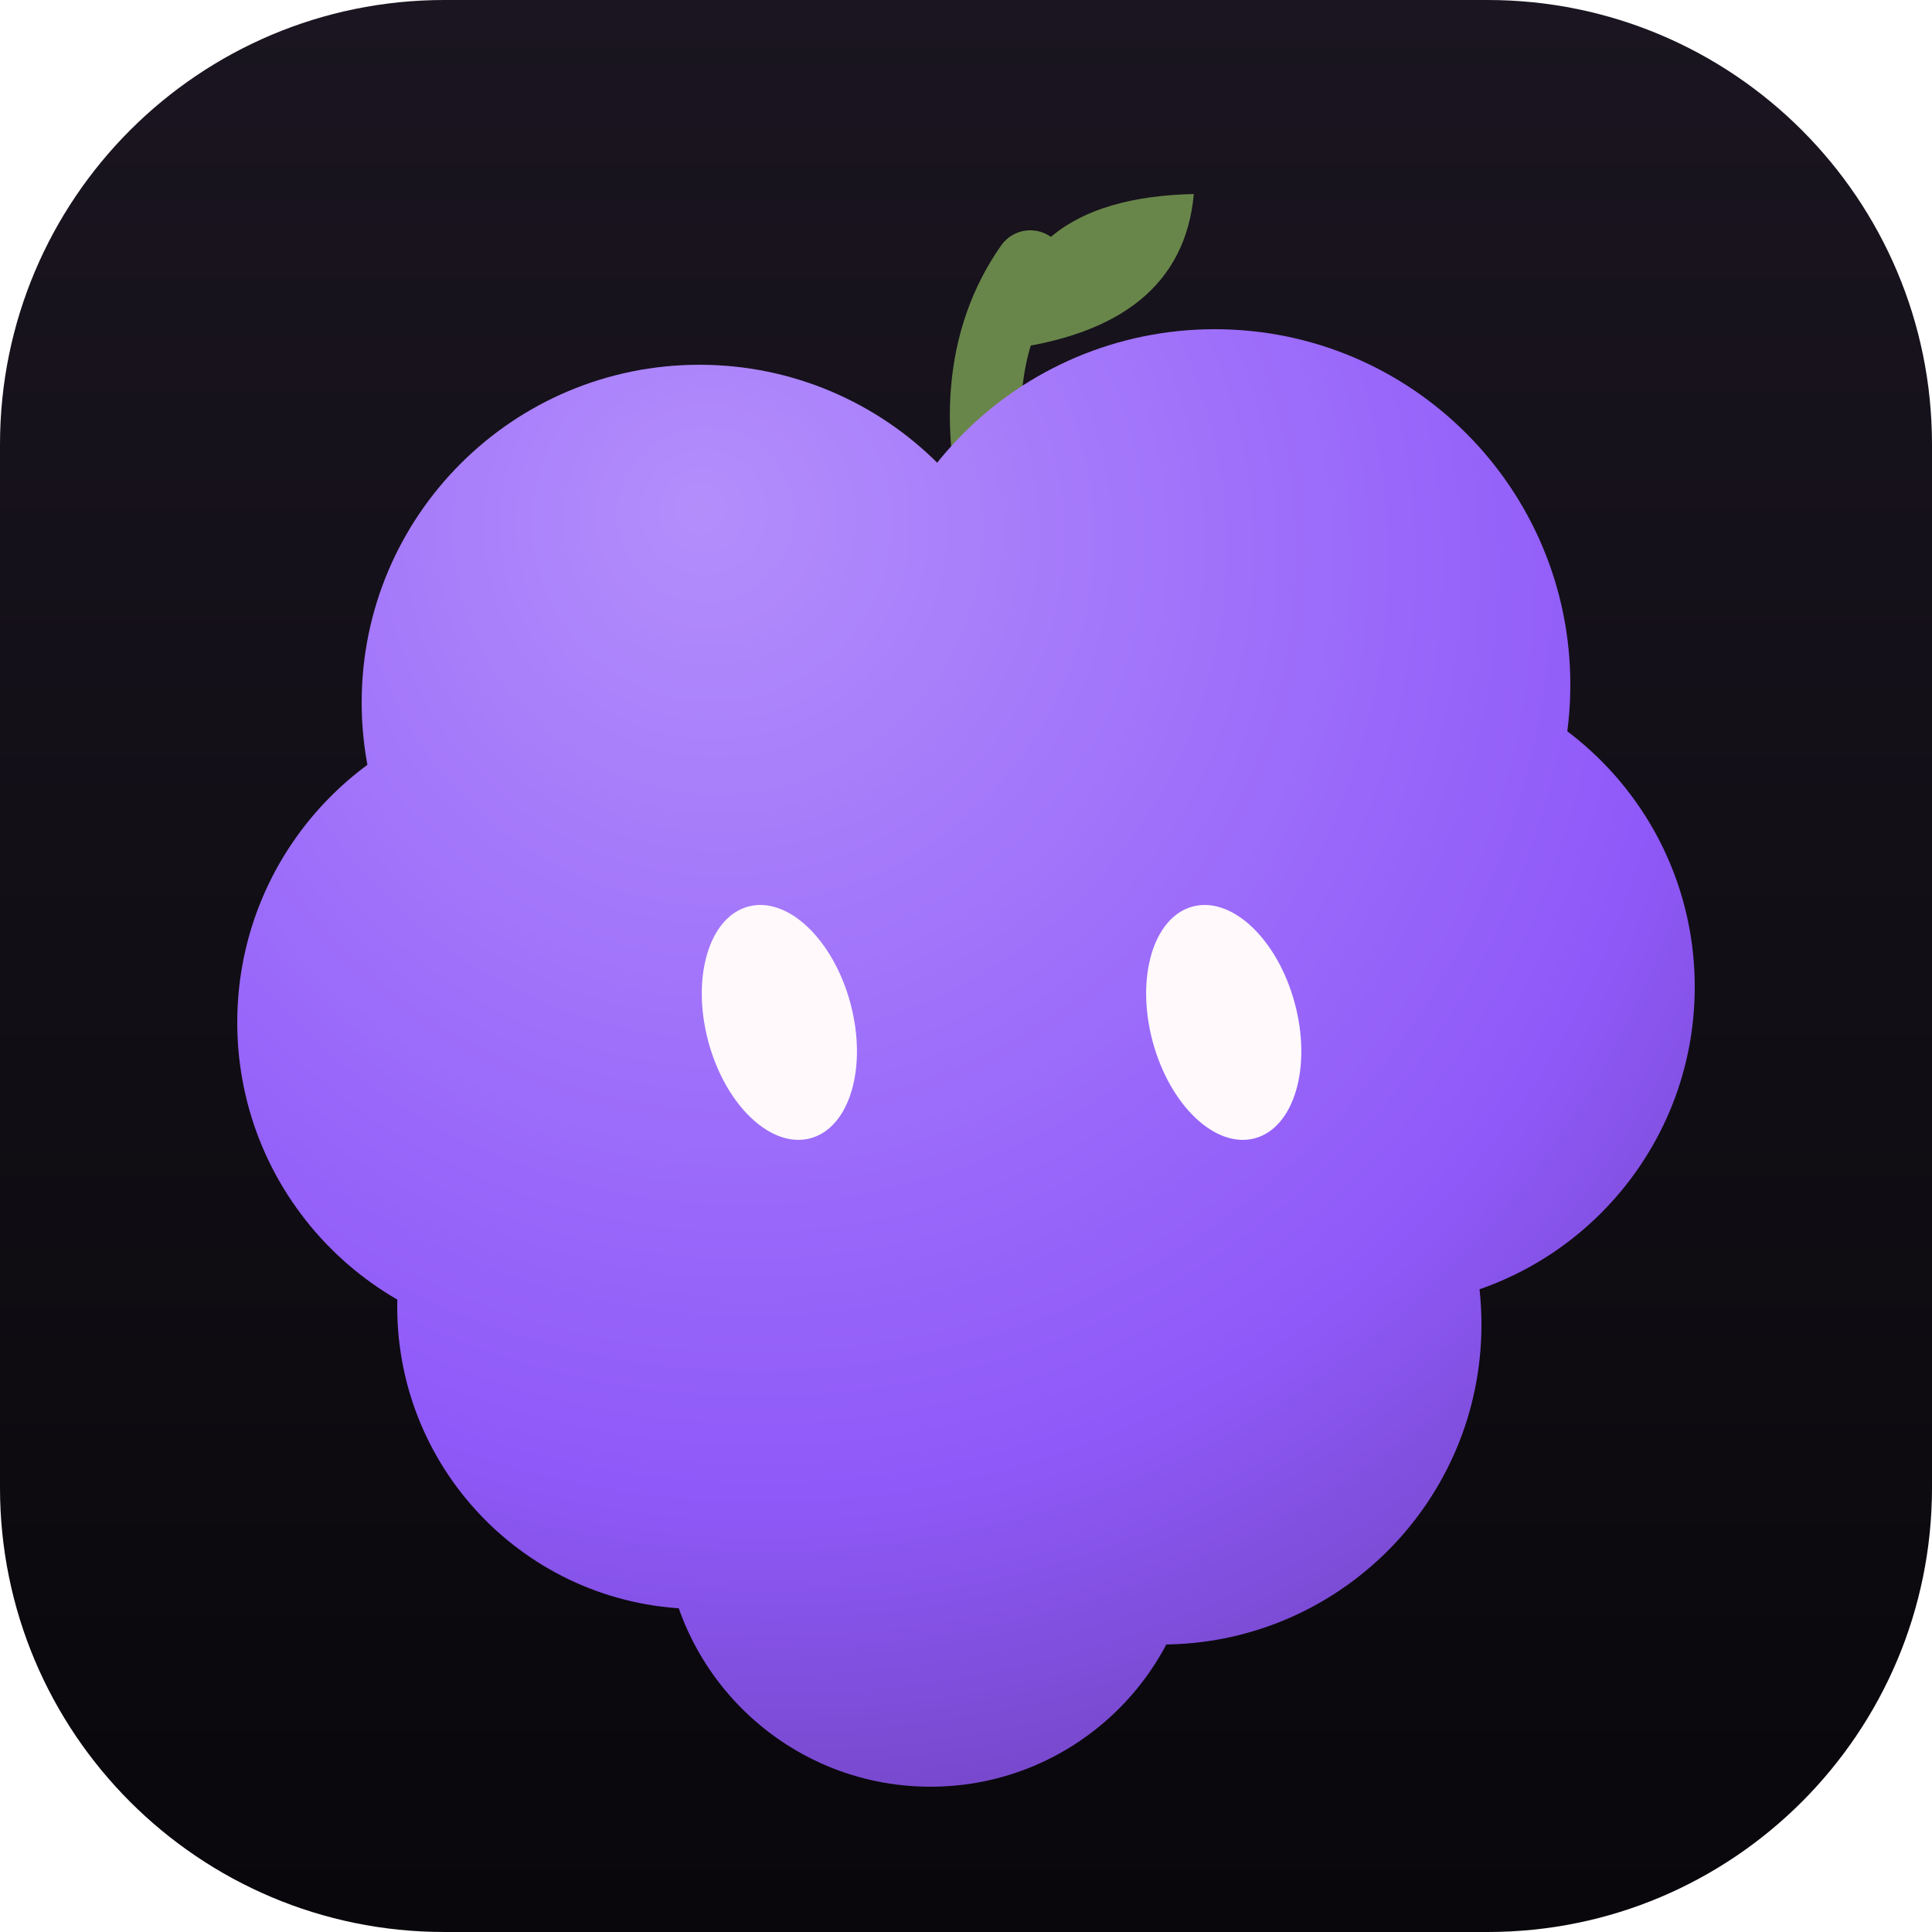
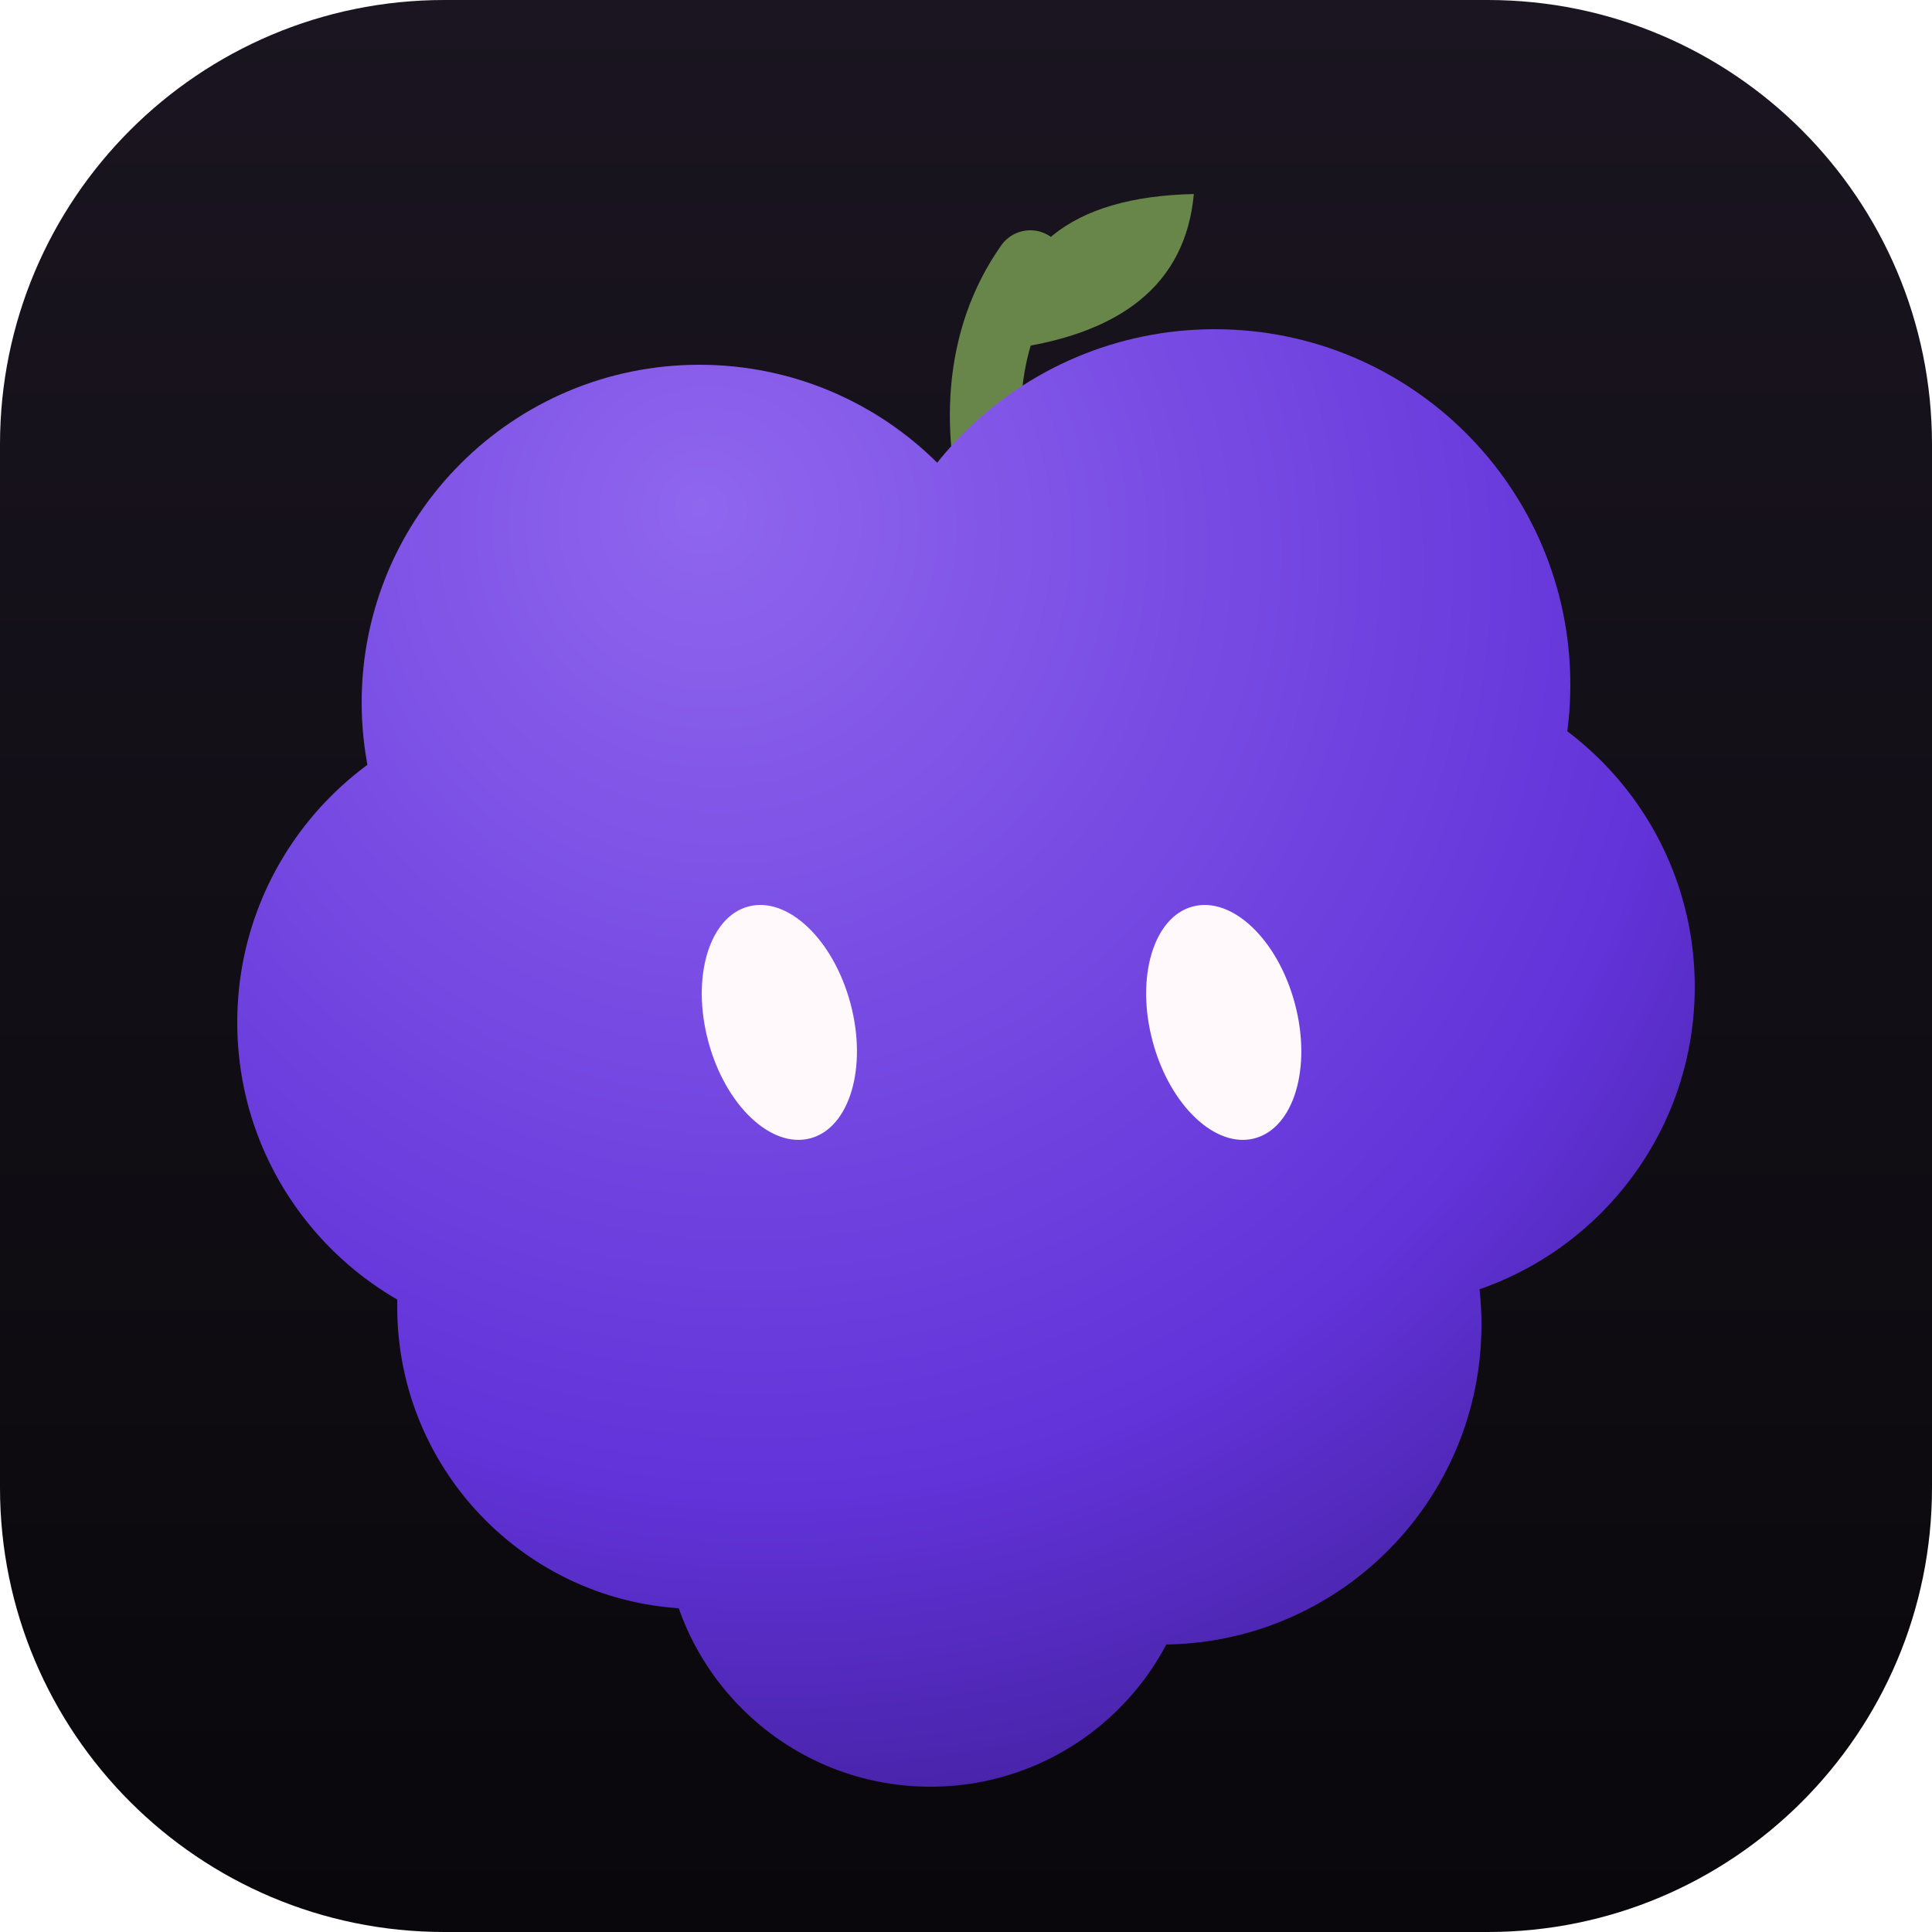
<svg xmlns="http://www.w3.org/2000/svg" width="100" height="100" viewBox="0 0 100 100">
  <defs>
    <linearGradient id="obsidian" x1="0" y1="0" x2="0" y2="1">
      <stop offset="0" stop-color="#1a1520" />
      <stop offset="1" stop-color="#09070b" />
    </linearGradient>
    <radialGradient id="berry" gradientUnits="userSpaceOnUse" cx="38" cy="30" r="71" fx="33" fy="24">
-       <stop offset="0" stop-color="#b38efb" />
-       <stop offset="0.72" stop-color="#8f59f9" />
-       <stop offset="1" stop-color="#7245c2" />
+       <stop offset="0" stop-color="#8f66ee" />
+       <stop offset="0.72" stop-color="#6233d9" />
+       <stop offset="1" stop-color="#43209f" />
    </radialGradient>
  </defs>
  <rect width="100" height="100" rx="23" fill="url(#obsidian)" />
  <g transform="translate(50 52) scale(0.92) translate(-48 -52)">
    <g transform="translate(49 21.8) rotate(-18)">
      <path d="M0 4C0-2 2-7 6-10" fill="none" stroke="#69864a" stroke-width="4" stroke-linecap="round" />
      <path d="M3-6Q6-14 16-11Q13-4 3-6Z" fill="#69864a" />
    </g>
    <g fill="url(#berry)">
      <circle cx="33" cy="35" r="19" />
      <circle cx="62" cy="34" r="20" />
      <circle cx="25" cy="53" r="18" />
      <circle cx="71" cy="51" r="18" />
      <circle cx="45" cy="54" r="24" />
      <circle cx="33" cy="69" r="17" />
      <circle cx="59" cy="70" r="18" />
      <circle cx="46" cy="81" r="15" />
    </g>
    <g fill="#fff9fc">
      <ellipse cx="37.5" cy="53" rx="4.14" ry="6.75" transform="rotate(-15 37.5 53)" />
      <ellipse cx="62.5" cy="53" rx="4.14" ry="6.75" transform="rotate(-15 62.5 53)" />
    </g>
  </g>
</svg>
